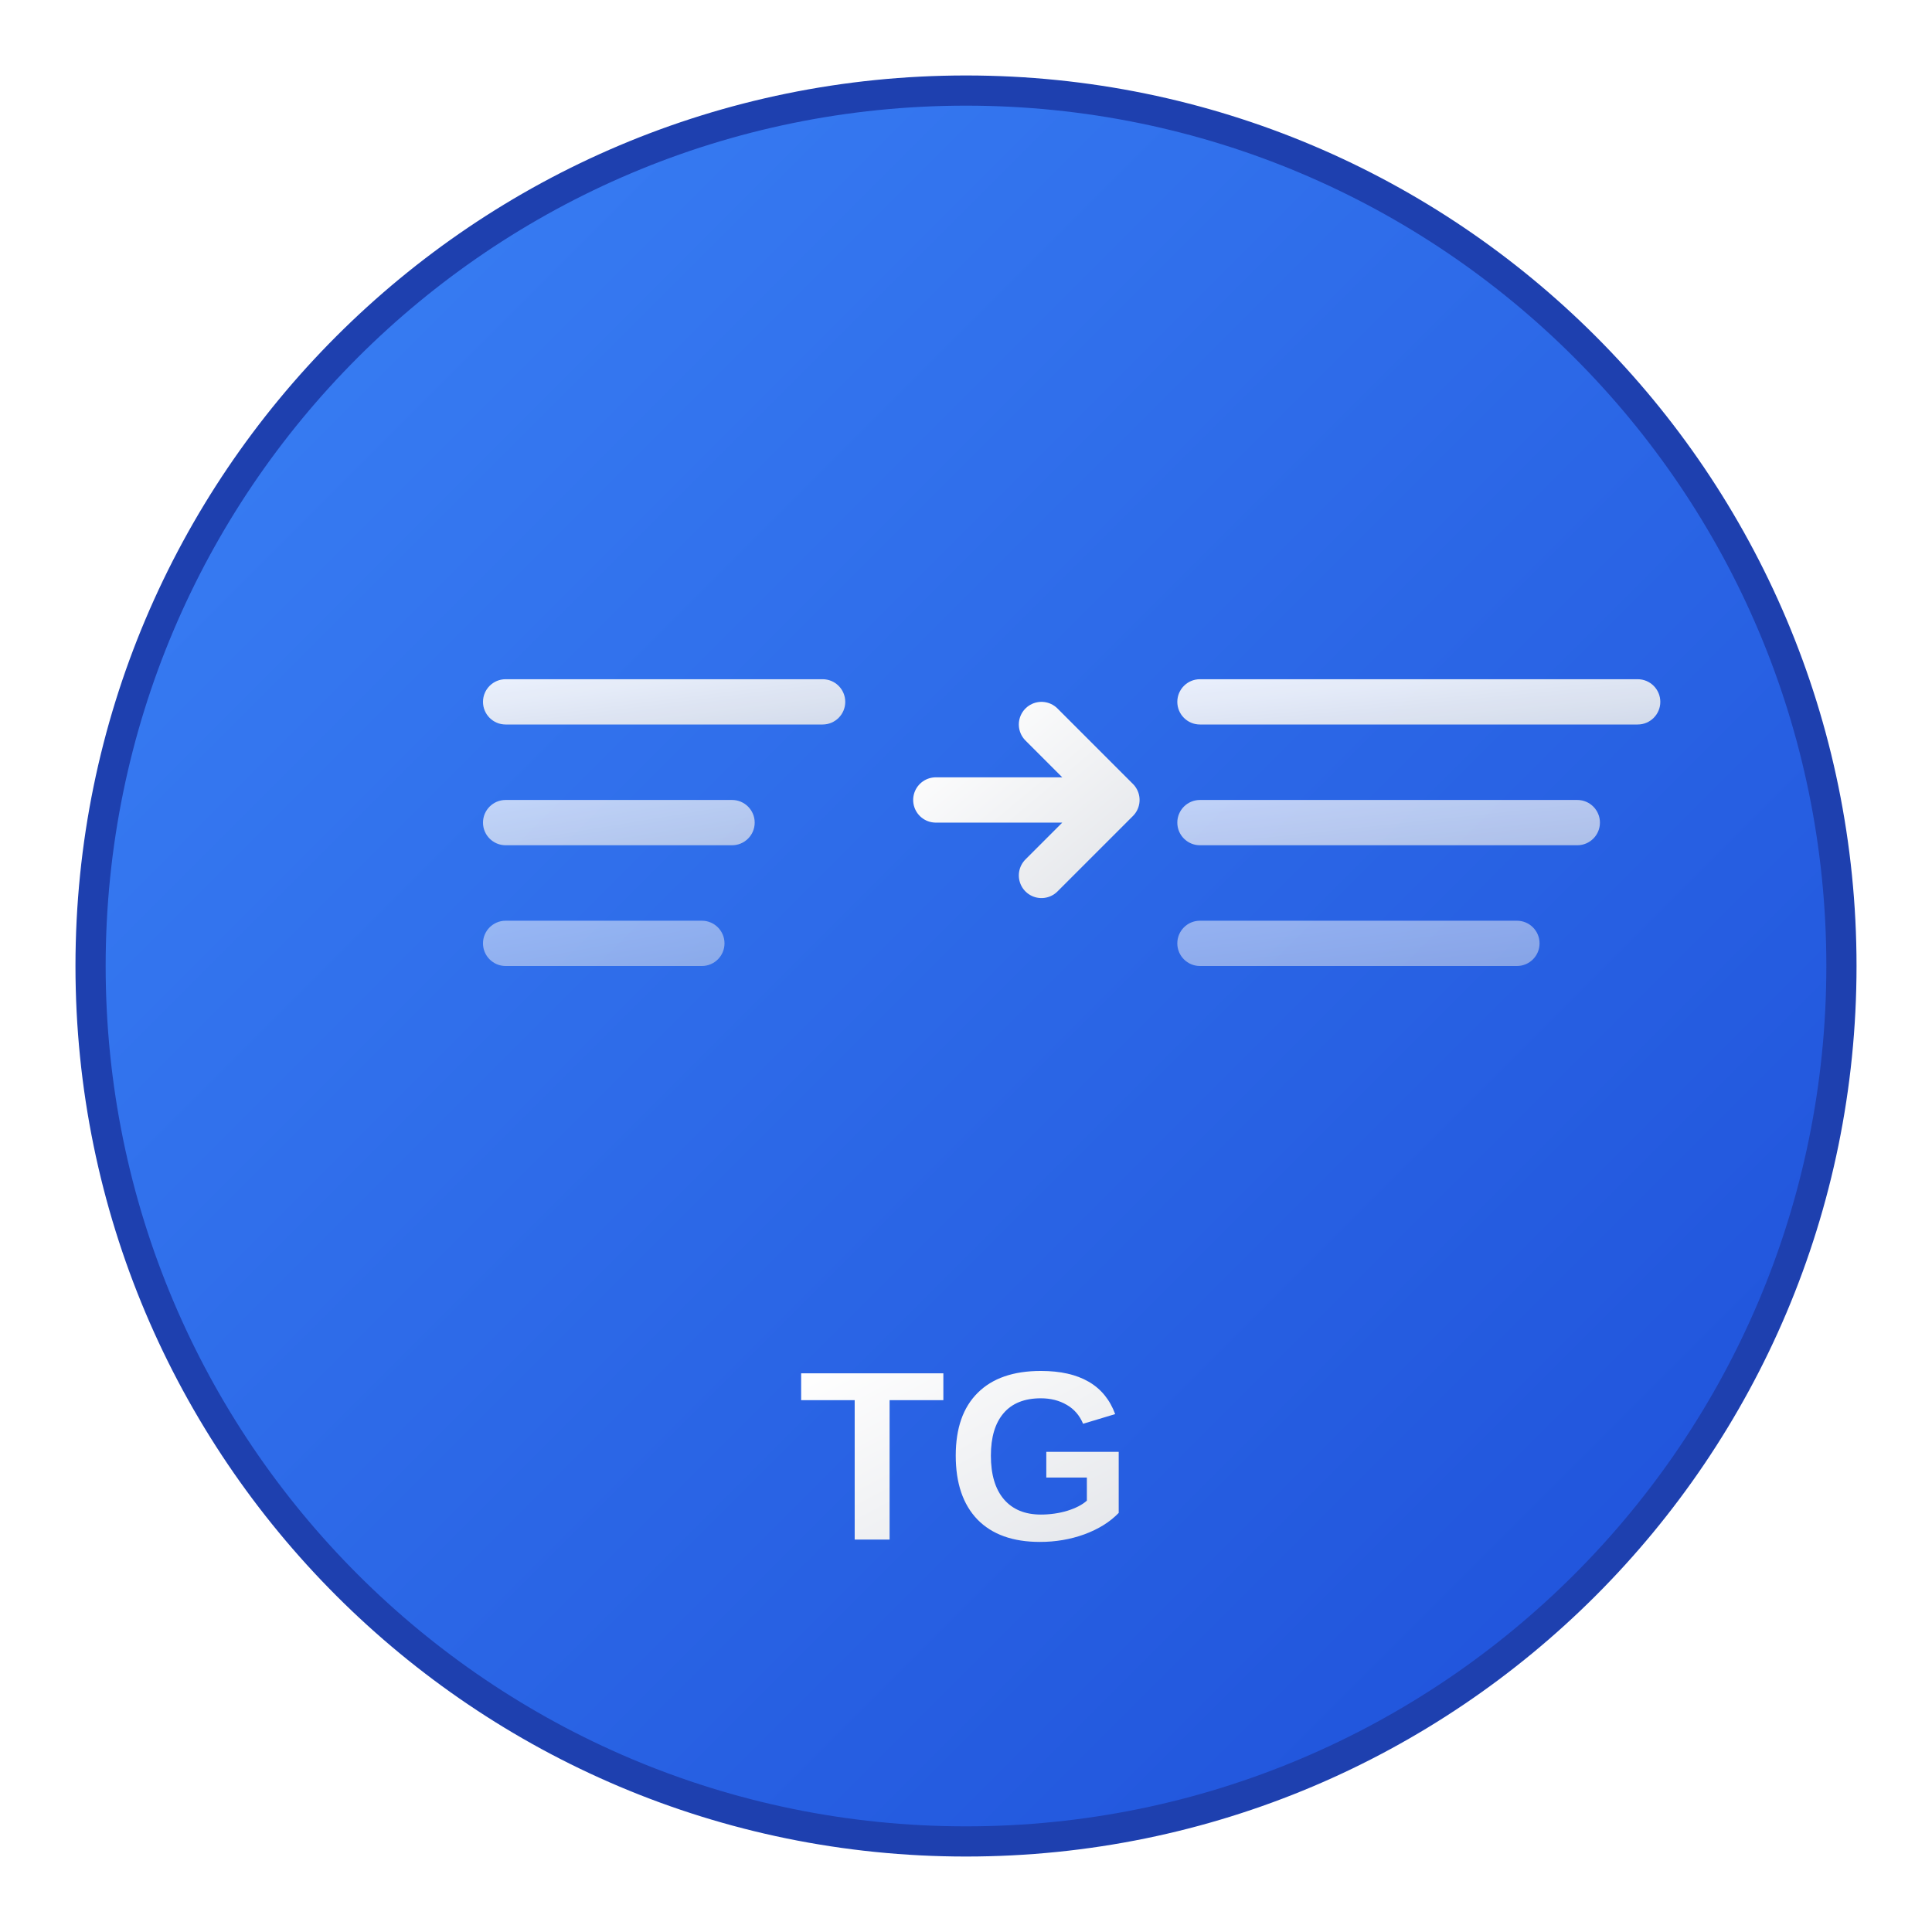
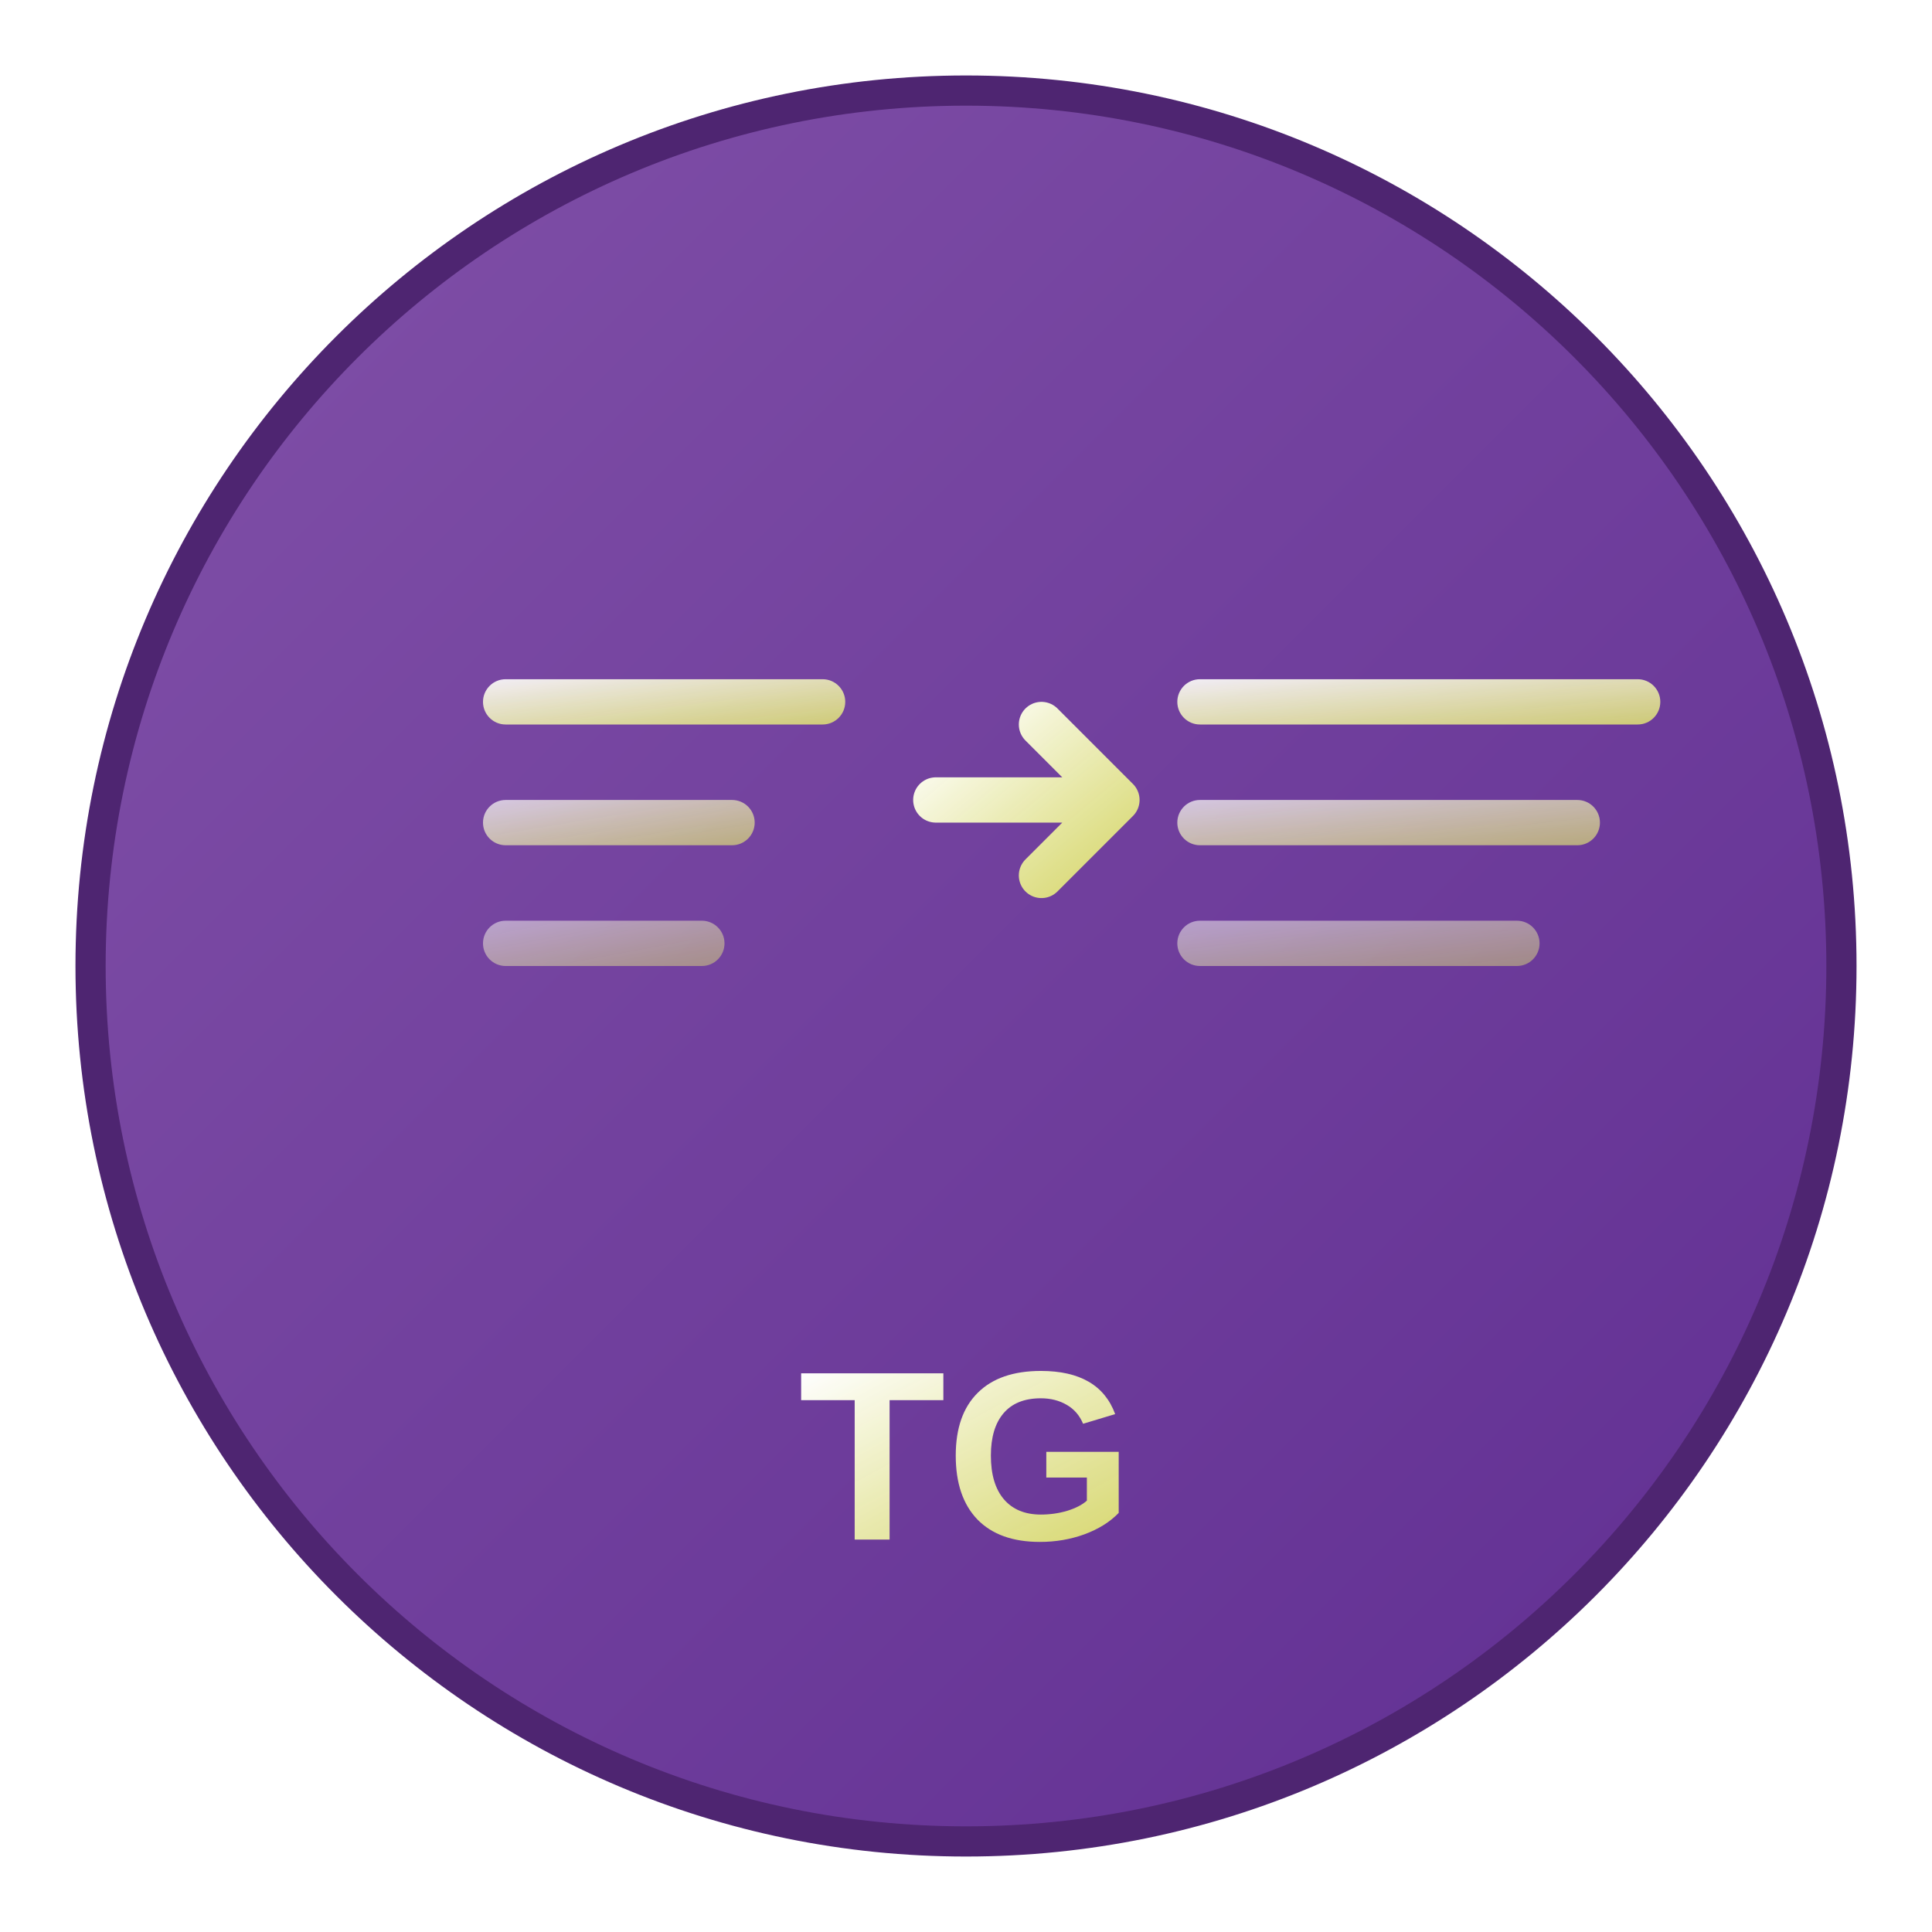
<svg xmlns="http://www.w3.org/2000/svg" width="128" height="128" viewBox="0 0 128 128">
  <defs>
    <linearGradient id="bgGradient" x1="0%" y1="0%" x2="100%" y2="100%">
-       <stop offset="0%" style="stop-color:#3B82F6;stop-opacity:1" />
-       <stop offset="100%" style="stop-color:#1D4ED8;stop-opacity:1" />
+       <stop offset="0%" style="stop-color:#8151a8;stop-opacity:1" />
+       <stop offset="100%" style="stop-color:#602E92;stop-opacity:1" />
    </linearGradient>
    <linearGradient id="textGradient" x1="0%" y1="0%" x2="100%" y2="100%">
      <stop offset="0%" style="stop-color:#FFFFFF;stop-opacity:1" />
-       <stop offset="100%" style="stop-color:#E5E7EB;stop-opacity:1" />
+       <stop offset="100%" style="stop-color:#E4EA6F;stop-opacity:0.9" />
    </linearGradient>
  </defs>
-   <circle cx="64" cy="64" r="58" fill="url(#bgGradient)" stroke="#1E40AF" stroke-width="2" />
+   <circle cx="64" cy="64" r="58" fill="url(#bgGradient)" stroke="#4e2571" stroke-width="2" />
  <g transform="translate(32, 45)">
    <rect x="0" y="0" width="24" height="3" rx="1.5" fill="url(#textGradient)" opacity="0.9" />
    <rect x="0" y="8" width="18" height="3" rx="1.5" fill="url(#textGradient)" opacity="0.7" />
    <rect x="0" y="16" width="16" height="3" rx="1.5" fill="url(#textGradient)" opacity="0.5" />
    <path d="M30 8 L42 8 M37 3 L42 8 L37 13" stroke="url(#textGradient)" stroke-width="3" stroke-linecap="round" stroke-linejoin="round" fill="none" />
    <rect x="46" y="0" width="32" height="3" rx="1.5" fill="url(#textGradient)" opacity="0.9" />
    <rect x="46" y="8" width="28" height="3" rx="1.5" fill="url(#textGradient)" opacity="0.7" />
    <rect x="46" y="16" width="24" height="3" rx="1.5" fill="url(#textGradient)" opacity="0.5" />
  </g>
  <text x="64" y="102" font-family="Arial, sans-serif" font-size="16" font-weight="bold" text-anchor="middle" fill="url(#textGradient)">TG</text>
</svg>
